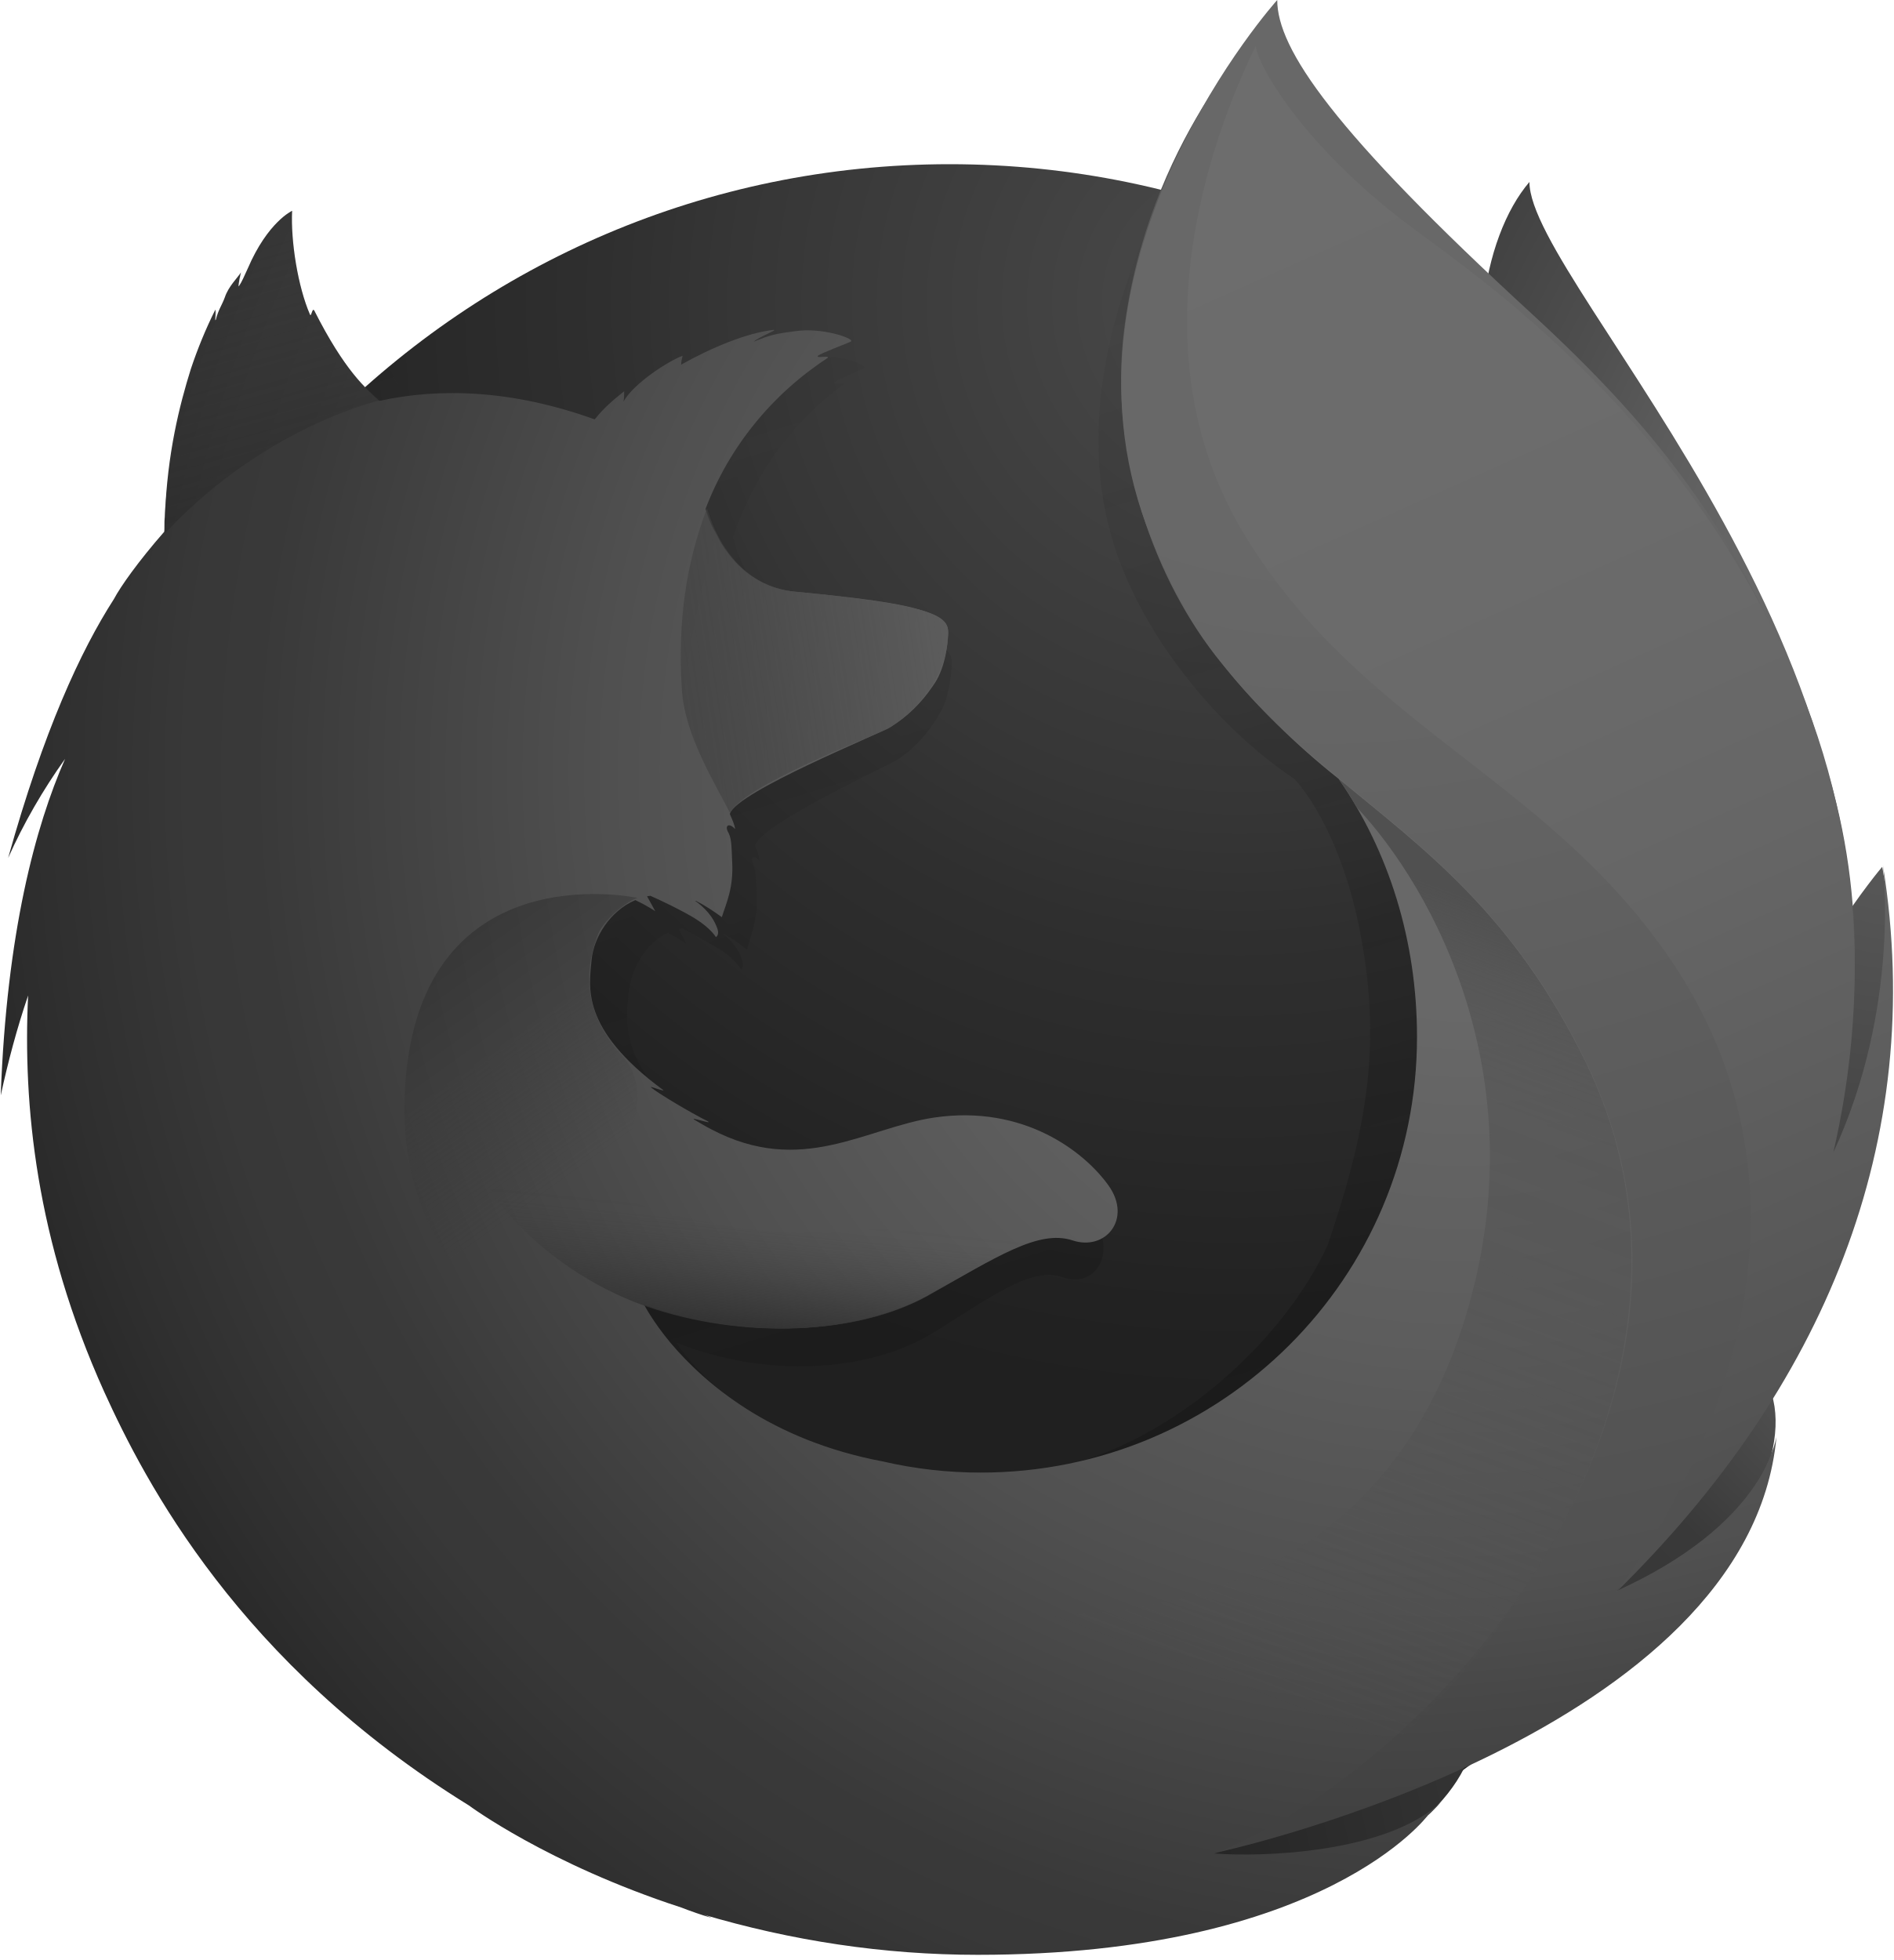
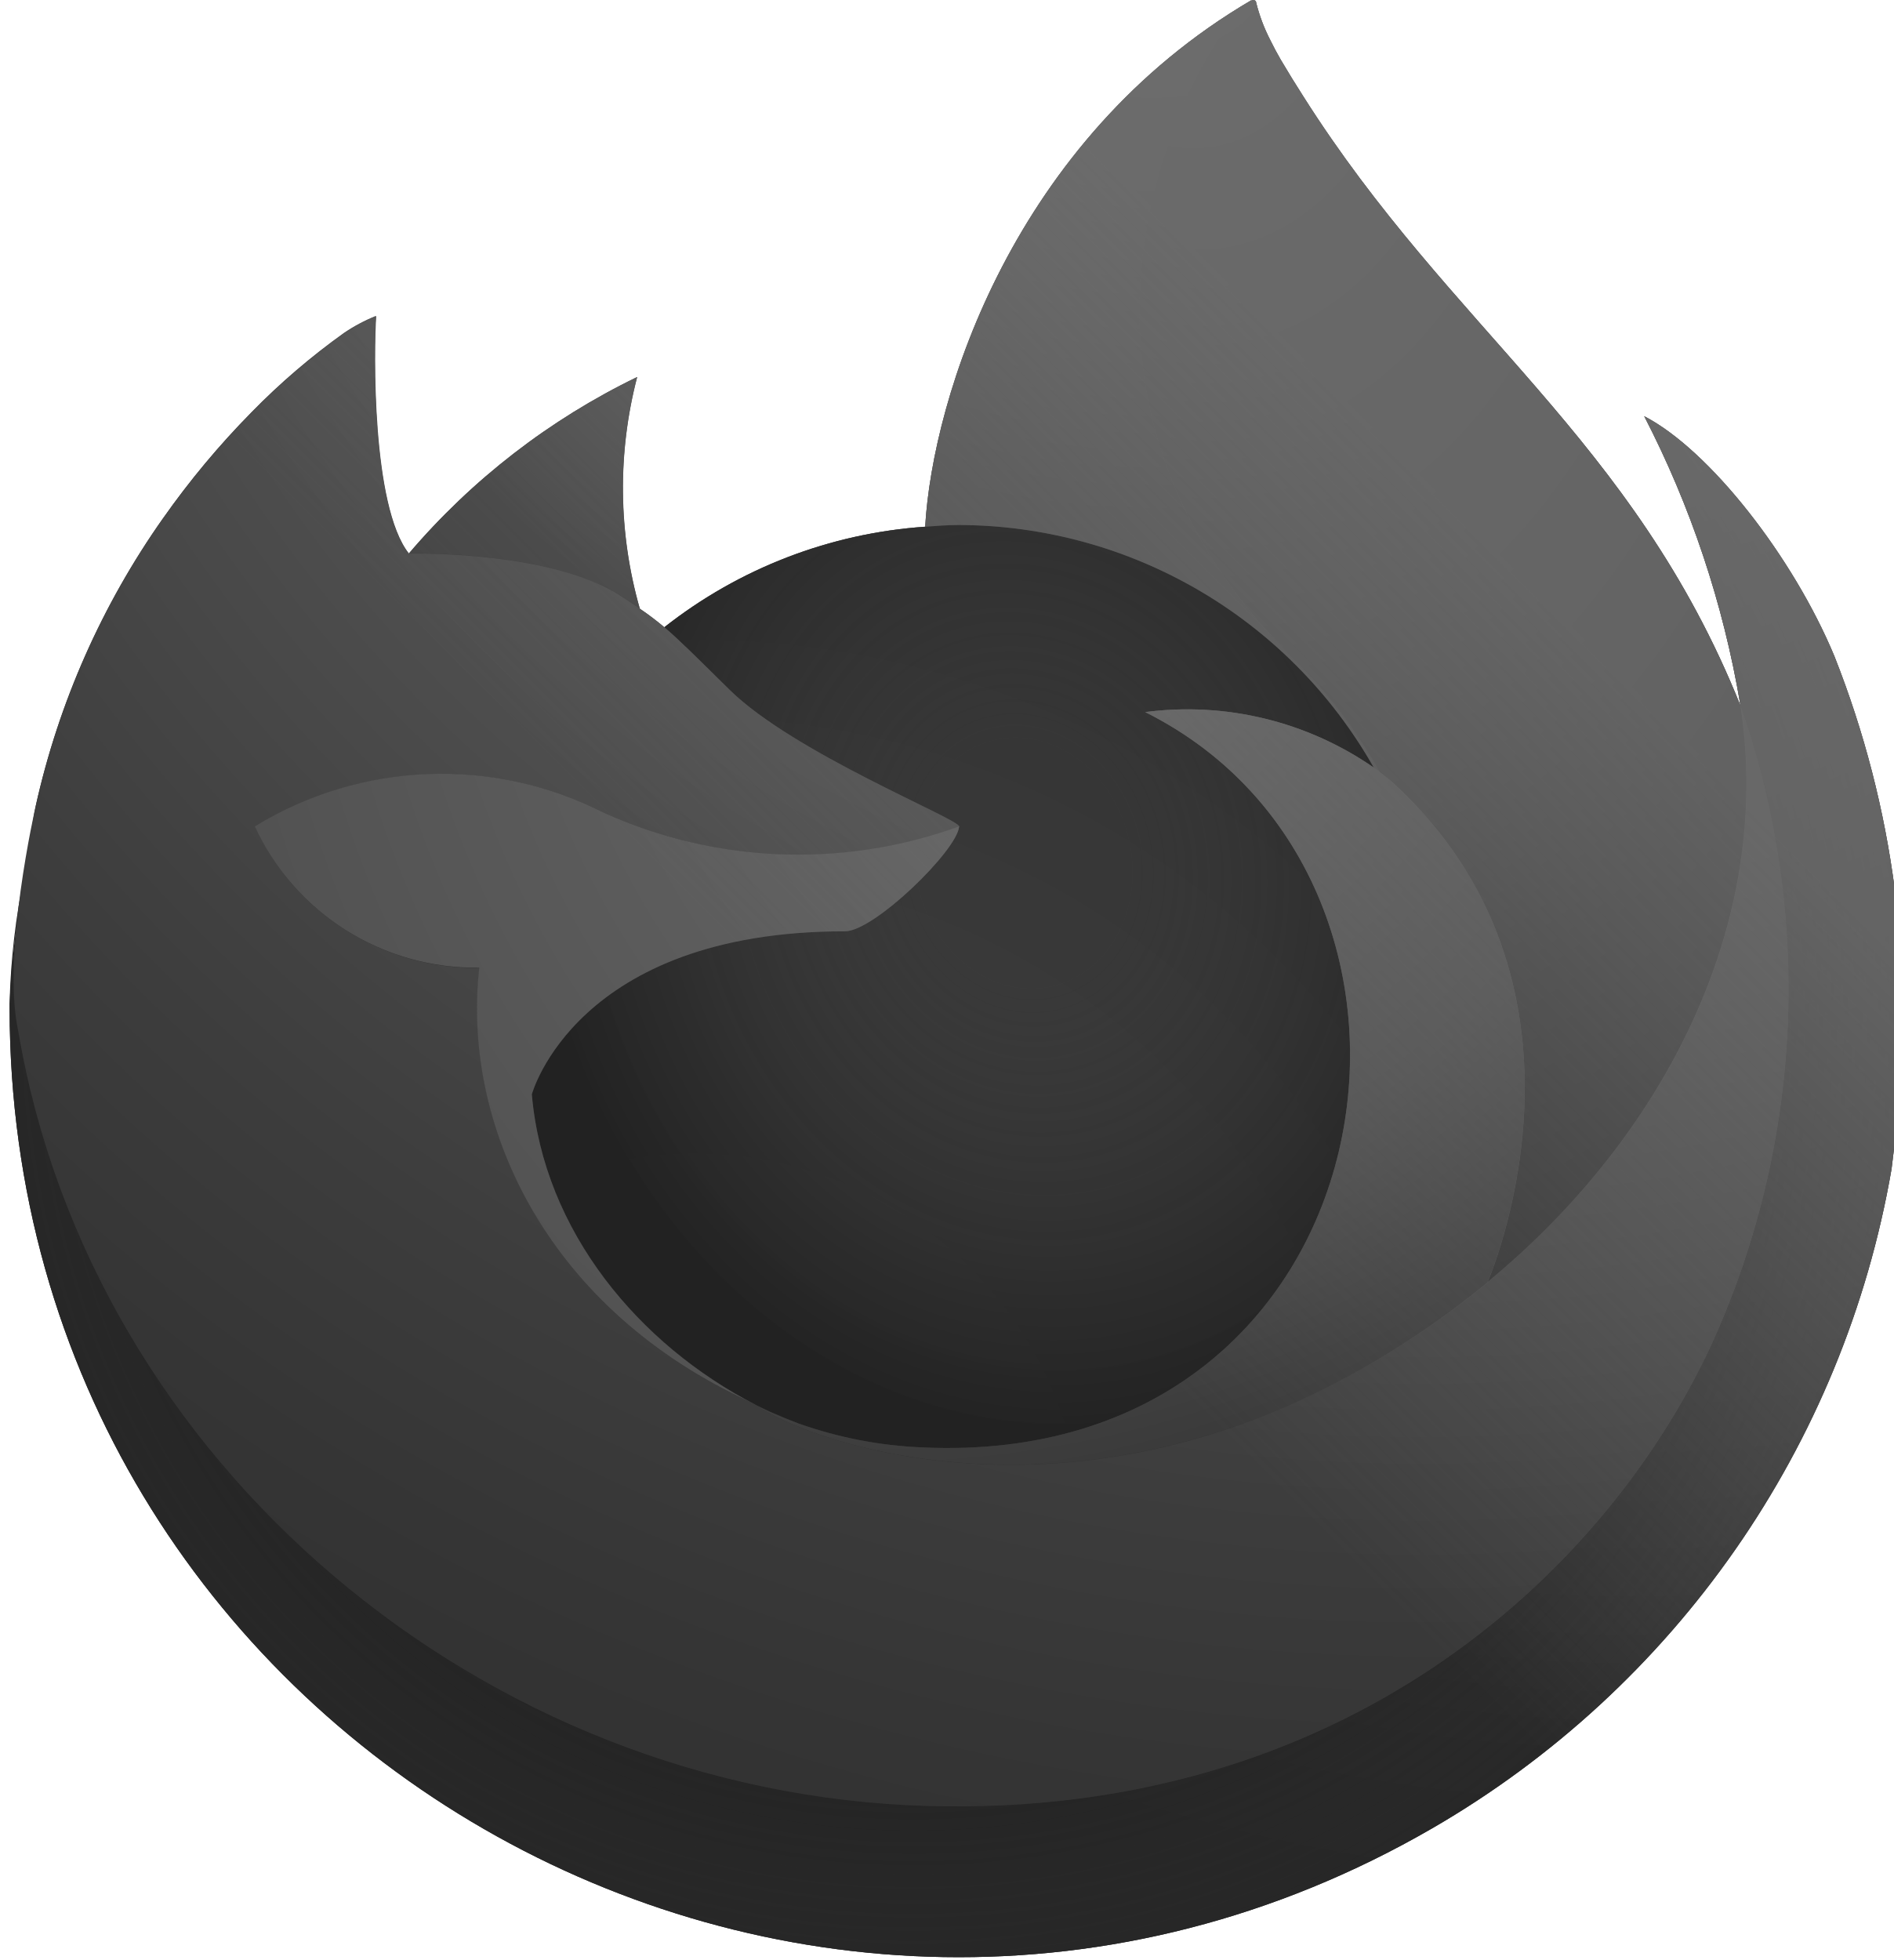
- <svg xmlns="http://www.w3.org/2000/svg" width="256px" height="265px" viewBox="0 0 256 265" version="1.1" preserveAspectRatio="xMidYMid">
+ <svg xmlns="http://www.w3.org/2000/svg" width="256px" height="265px" viewBox="0 0 256 265" preserveAspectRatio="xMidYMid">
  <defs>
-     <radialGradient id="SVGID_1_" cx="-14920.226" cy="-8274.071" r="124.382" fx="-14928.161" fy="-8274.071" gradientTransform="matrix(0.7398 2.920152e-02 -4.866920e-02 1.0902 10886.526 9537.696)" gradientUnits="userSpaceOnUse">
-       <stop offset="0.1" style="stop-color:rgb(104,104,104)" />
-       <stop offset="0.17" style="stop-color:rgb(100,100,100)" />
-       <stop offset="0.28" style="stop-color:rgb(93,93,93)" />
-       <stop offset="0.43" style="stop-color:rgb(80,80,80)" />
-       <stop offset="0.77" style="stop-color:rgb(57,57,57)" />
-       <stop offset="0.87" style="stop-color:rgb(54,54,54)" />
-       <stop offset="0.95" style="stop-color:rgb(53,53,53)" />
-       <stop offset="1" style="stop-color:rgb(52,52,52)" />
+     <linearGradient id="a" x1="70.786" y1="12.393" x2="6.447" y2="74.468" gradientUnits="userSpaceOnUse" gradientTransform="matrix(3.3067, 0, 0, 3.3067, -2.998711, -0.009424)">
+       <stop offset="0.048" stop-color="rgb(109,109,109)" />
+       <stop offset="0.111" stop-color="rgb(105,105,105)" />
+       <stop offset="0.225" stop-color="rgb(94,94,94)" />
+       <stop offset="0.368" stop-color="rgb(79,79,79)" />
+       <stop offset="0.401" stop-color="rgb(75,75,75)" />
+       <stop offset="0.462" stop-color="rgb(66,66,66)" />
+       <stop offset="0.534" stop-color="rgb(53,53,53)" />
+       <stop offset="0.705" stop-color="rgb(42,42,42)" />
+     </linearGradient>
+     <radialGradient id="b" cx="-7907.187" cy="-8515.121" r="80.797" gradientTransform="matrix(3.3067, 0, 0, 3.3067, 26367.938, 28186.305)" gradientUnits="userSpaceOnUse">
+       <stop offset="0.129" stop-color="rgb(93,93,93)" />
+       <stop offset="0.186" stop-color="rgb(86,86,86)" />
+       <stop offset="0.247" stop-color="rgb(81,81,81)" />
+       <stop offset="0.283" stop-color="rgb(79,79,79)" />
+       <stop offset="0.403" stop-color="rgb(62,62,62)" />
+       <stop offset="0.467" stop-color="rgb(54,54,54)" />
+       <stop offset="0.71" stop-color="rgb(44,44,44)" />
+       <stop offset="0.782" stop-color="rgb(39,39,39)" />
+       <stop offset="0.86" stop-color="rgb(37,37,37)" />
    </radialGradient>
-     <radialGradient id="_Path__1_" cx="-8176.534" cy="-7746.301" r="218.273" gradientTransform="matrix(1.1973 0 0 1.1973 9957.373 9315.522)" gradientUnits="userSpaceOnUse">
-       <stop offset="0" style="stop-color:rgb(74,74,74)" />
-       <stop offset="0.22" style="stop-color:rgb(57,57,57)" />
-       <stop offset="0.26" style="stop-color:rgb(54,54,54)" />
-       <stop offset="0.33" style="stop-color:rgb(47,47,47)" />
-       <stop offset="0.33" style="stop-color:rgb(47,47,47)" />
-       <stop offset="0.44" style="stop-color:rgb(40,40,40)" />
-       <stop offset="0.52" style="stop-color:rgb(34,34,34)" />
-       <stop offset="0.57" style="stop-color:rgb(32,32,32)" />
+     <radialGradient id="c" cx="-7936.711" cy="-8482.089" r="80.797" gradientTransform="matrix(3.3067, 0, 0, 3.3067, 26367.938, 28186.305)" gradientUnits="userSpaceOnUse">
+       <stop offset="0.3" stop-color="rgb(23,23,23)" />
+       <stop offset="0.351" stop-color="rgb(31,31,31)" stop-opacity=".74" />
+       <stop offset="0.435" stop-color="rgb(43,43,43)" stop-opacity=".343" />
+       <stop offset="0.497" stop-color="rgb(51,51,51)" stop-opacity=".094" />
+       <stop offset="0.53" stop-color="rgb(54,54,54)" stop-opacity="0" />
    </radialGradient>
-     <linearGradient id="SVGID_2_" gradientUnits="userSpaceOnUse" x1="145.243" y1="481.786" x2="93.837" y2="313.629" gradientTransform="matrix(1 0 0 1 0 -286)">
-       <stop offset="0" style="stop-color:rgb(19,19,19);stop-opacity:0.4" />
-       <stop offset="0.48" style="stop-color:rgb(23,23,23);stop-opacity:0.17" />
-       <stop offset="1" style="stop-color:rgb(26,26,26);stop-opacity:0" />
-     </linearGradient>
-     <radialGradient id="SVGID_3_" cx="-9132.676" cy="-6696.7" r="73.626" gradientTransform="matrix(1.1875 0.1168 -0.1168 1.1875 10322.184 9194.845)" gradientUnits="userSpaceOnUse">
-       <stop offset="0" style="stop-color:rgb(104,104,104)" />
-       <stop offset="0.5" style="stop-color:rgb(57,57,57)" />
-       <stop offset="1" style="stop-color:rgb(52,52,52)" />
+     <radialGradient id="d" cx="-7926.97" cy="-8533.457" r="58.534" gradientTransform="matrix(3.3067, 0, 0, 3.3067, 26367.938, 28186.305)" gradientUnits="userSpaceOnUse">
+       <stop offset="0.132" stop-color="rgb(109,109,109)" />
+       <stop offset="0.252" stop-color="rgb(101,101,101)" />
+       <stop offset="0.506" stop-color="rgb(80,80,80)" />
+       <stop offset="0.526" stop-color="rgb(79,79,79)" />
    </radialGradient>
-     <radialGradient id="SVGID_4_" cx="-9139.338" cy="-6767.297" r="122.948" gradientTransform="matrix(1.1875 0.1168 -0.1168 1.1875 10322.184 9194.845)" gradientUnits="userSpaceOnUse">
-       <stop offset="0" style="stop-color:rgb(103,103,103)" />
-       <stop offset="0.16" style="stop-color:rgb(89,89,89)" />
-       <stop offset="0.32" style="stop-color:rgb(77,77,77)" />
-       <stop offset="0.47" style="stop-color:rgb(66,66,66)" />
-       <stop offset="0.62" style="stop-color:rgb(58,58,58)" />
-       <stop offset="0.76" style="stop-color:rgb(52,52,52)" />
-       <stop offset="0.89" style="stop-color:rgb(49,49,49)" />
-       <stop offset="1" style="stop-color:rgb(48,48,48)" />
+     <radialGradient id="e" cx="-7945.648" cy="-8460.984" r="38.471" gradientTransform="matrix(3.3067, 0, 0, 3.3067, 26367.938, 28186.305)" gradientUnits="userSpaceOnUse">
+       <stop offset="0.353" stop-color="rgb(58,58,58)" />
+       <stop offset="0.472" stop-color="rgb(57,57,57)" />
+       <stop offset="0.669" stop-color="rgb(57,57,57)" />
+       <stop offset="1" stop-color="rgb(53,53,53)" />
    </radialGradient>
-     <radialGradient id="SVGID_5_" cx="-9121.947" cy="-6653.326" r="112.818" gradientTransform="matrix(1.1875 0.1168 -0.1168 1.1875 10322.184 9194.845)" gradientUnits="userSpaceOnUse">
-       <stop offset="0" style="stop-color:rgb(57,57,57)" />
-       <stop offset="0.5" style="stop-color:rgb(52,52,52)" />
-       <stop offset="0.99" style="stop-color:rgb(27,27,27)" />
+     <radialGradient id="f" cx="-7935.62" cy="-8491.546" r="20.397" gradientTransform="matrix(3.214113, -0.777075, 0.909343, 3.763025, 33365.914, 25904.014)" gradientUnits="userSpaceOnUse">
+       <stop offset="0.206" stop-color="rgb(57,57,57)" stop-opacity="0" />
+       <stop offset="0.278" stop-color="rgb(52,52,52)" stop-opacity=".064" />
+       <stop offset="0.747" stop-color="rgb(29,29,29)" stop-opacity=".45" />
+       <stop offset="0.975" stop-color="rgb(19,19,19)" stop-opacity=".6" />
    </radialGradient>
-     <radialGradient id="SVGID_6_" cx="227.574" cy="408.42" r="215.776" fx="235.292" fy="404.605" gradientTransform="matrix(0.9734 0 0 0.9734 -29.4728 -291.7491)" gradientUnits="userSpaceOnUse">
-       <stop offset="0.16" style="stop-color:rgb(104,104,104)" />
-       <stop offset="0.23" style="stop-color:rgb(100,100,100)" />
-       <stop offset="0.37" style="stop-color:rgb(93,93,93)" />
-       <stop offset="0.54" style="stop-color:rgb(80,80,80)" />
-       <stop offset="0.76" style="stop-color:rgb(57,57,57)" />
-       <stop offset="0.8" style="stop-color:rgb(56,56,56)" />
-       <stop offset="0.84" style="stop-color:rgb(52,52,52)" />
-       <stop offset="0.89" style="stop-color:rgb(47,47,47)" />
-       <stop offset="0.94" style="stop-color:rgb(41,41,41)" />
+     <radialGradient id="g" cx="-7937.731" cy="-8518.427" r="27.676" gradientTransform="matrix(3.3067, 0, 0, 3.3067, 26367.938, 28186.305)" gradientUnits="userSpaceOnUse">
+       <stop offset="0" stop-color="rgb(101,101,101)" />
+       <stop offset="0.121" stop-color="rgb(99,99,99)" />
+       <stop offset="0.295" stop-color="rgb(94,94,94)" />
+       <stop offset="0.502" stop-color="rgb(85,85,85)" />
+       <stop offset="0.732" stop-color="rgb(73,73,73)" />
+       <stop offset="0.792" stop-color="rgb(69,69,69)" />
    </radialGradient>
-     <radialGradient id="SVGID_7_" cx="215.202" cy="308.35" r="245.92" gradientTransform="matrix(0.9734 0 0 0.9734 -29.4728 -291.7491)" gradientUnits="userSpaceOnUse">
-       <stop offset="0.28" style="stop-color:rgb(104,104,104)" />
-       <stop offset="0.4" style="stop-color:rgb(100,100,100)" />
-       <stop offset="0.63" style="stop-color:rgb(91,91,91)" />
-       <stop offset="0.86" style="stop-color:rgb(81,81,81)" />
-       <stop offset="0.93" style="stop-color:rgb(71,71,71)" />
-       <stop offset="0.99" style="stop-color:rgb(65,65,65)" />
+     <radialGradient id="h" cx="-7915.977" cy="-8535.981" r="118.081" gradientTransform="matrix(3.3067, 0, 0, 3.3067, 26367.938, 28186.305)" gradientUnits="userSpaceOnUse">
+       <stop offset="0.113" stop-color="rgb(109,109,109)" />
+       <stop offset="0.456" stop-color="rgb(79,79,79)" />
+       <stop offset="0.622" stop-color="rgb(61,61,61)" />
+       <stop offset="0.716" stop-color="rgb(53,53,53)" />
+       <stop offset="0.904" stop-color="rgb(42,42,42)" />
    </radialGradient>
-     <linearGradient id="SVGID_8_" gradientUnits="userSpaceOnUse" x1="-9348.662" y1="-6754.194" x2="-9266.217" y2="-6775.209" gradientTransform="matrix(1.22 0.12 -0.12 1.22 10634.76 9460)">
-       <stop offset="0" style="stop-color:rgb(52,52,52);stop-opacity:0.5" />
-       <stop offset="0.47" style="stop-color:rgb(57,57,57);stop-opacity:0.5" />
-       <stop offset="0.49" style="stop-color:rgb(58,58,58);stop-opacity:0.51" />
-       <stop offset="0.68" style="stop-color:rgb(77,77,77);stop-opacity:0.72" />
-       <stop offset="0.83" style="stop-color:rgb(90,90,90);stop-opacity:0.87" />
-       <stop offset="0.94" style="stop-color:rgb(99,99,99);stop-opacity:0.96" />
-       <stop offset="1" style="stop-color:rgb(102,102,102)" />
-     </linearGradient>
-     <linearGradient id="SVGID_9_" gradientUnits="userSpaceOnUse" x1="103.092" y1="-1126.781" x2="88.439" y2="-1164.334" gradientTransform="matrix(0.99 0.1 -0.1 0.99 -175.62 1176.21)">
-       <stop offset="0" style="stop-color:rgb(39,39,39);stop-opacity:0.6" />
-       <stop offset="1" style="stop-color:rgb(52,52,52);stop-opacity:0" />
-     </linearGradient>
-     <linearGradient id="SVGID_10_" gradientUnits="userSpaceOnUse" x1="-193.279" y1="534.177" x2="-168.009" y2="562.877" gradientTransform="matrix(0.99 0.1 -0.1 0.99 303.51 -384.2)">
-       <stop offset="1.000000e-02" style="stop-color:rgb(39,39,39);stop-opacity:0.5" />
-       <stop offset="0.48" style="stop-color:rgb(57,57,57);stop-opacity:0.5" />
-       <stop offset="1" style="stop-color:rgb(57,57,57);stop-opacity:0" />
-     </linearGradient>
-     <linearGradient id="SVGID_11_" gradientUnits="userSpaceOnUse" x1="-144.684" y1="583.677" x2="-144.665" y2="563.596" gradientTransform="matrix(0.99 0.1 -0.1 0.99 303.51 -384.2)">
-       <stop offset="0" style="stop-color:rgb(52,52,52)" />
-       <stop offset="8.000000e-02" style="stop-color:rgb(52,52,52);stop-opacity:0.81" />
-       <stop offset="0.21" style="stop-color:rgb(52,52,52);stop-opacity:0.57" />
-       <stop offset="0.33" style="stop-color:rgb(52,52,52);stop-opacity:0.36" />
-       <stop offset="0.45" style="stop-color:rgb(52,52,52);stop-opacity:0.2" />
-       <stop offset="0.56" style="stop-color:rgb(52,52,52);stop-opacity:9.000000e-02" />
-       <stop offset="0.67" style="stop-color:rgb(52,52,52);stop-opacity:2.000000e-02" />
-       <stop offset="0.77" style="stop-color:rgb(52,52,52);stop-opacity:0" />
-     </linearGradient>
-     <linearGradient id="SVGID_12_" gradientUnits="userSpaceOnUse" x1="166.591" y1="295.714" x2="248.667" y2="479.246" gradientTransform="matrix(1 0 0 1 0 -286)">
-       <stop offset="0" style="stop-color:rgb(109,109,109)" />
-       <stop offset="0.27" style="stop-color:rgb(108,108,108)" />
-       <stop offset="0.45" style="stop-color:rgb(106,106,106)" />
-       <stop offset="0.61" style="stop-color:rgb(102,102,102)" />
-       <stop offset="0.76" style="stop-color:rgb(95,95,95)" />
-       <stop offset="0.89" style="stop-color:rgb(88,88,88)" />
-       <stop offset="0.9" style="stop-color:rgb(87,87,87)" />
-       <stop offset="0.95" style="stop-color:rgb(85,85,85)" />
-       <stop offset="1" style="stop-color:rgb(81,81,81)" />
-     </linearGradient>
-     <linearGradient id="SVGID_13_" gradientUnits="userSpaceOnUse" x1="182.888" y1="401.274" x2="144.011" y2="505.662" gradientTransform="matrix(1 0 0 1 0 -286)">
-       <stop offset="0" style="stop-color:rgb(80,80,80)" />
-       <stop offset="4.000000e-02" style="stop-color:rgb(80,80,80);stop-opacity:0.86" />
-       <stop offset="8.000000e-02" style="stop-color:rgb(80,80,80);stop-opacity:0.73" />
-       <stop offset="0.13" style="stop-color:rgb(80,80,80);stop-opacity:0.63" />
-       <stop offset="0.18" style="stop-color:rgb(80,80,80);stop-opacity:0.56" />
-       <stop offset="0.23" style="stop-color:rgb(80,80,80);stop-opacity:0.51" />
-       <stop offset="0.28" style="stop-color:rgb(80,80,80);stop-opacity:0.5" />
-       <stop offset="0.39" style="stop-color:rgb(80,80,80);stop-opacity:0.48" />
-       <stop offset="0.52" style="stop-color:rgb(80,80,80);stop-opacity:0.42" />
-       <stop offset="0.68" style="stop-color:rgb(80,80,80);stop-opacity:0.31" />
-       <stop offset="0.84" style="stop-color:rgb(80,80,80);stop-opacity:0.17" />
-       <stop offset="1" style="stop-color:rgb(80,80,80);stop-opacity:0" />
+     <radialGradient id="i" cx="-7927.165" cy="-8522.859" r="86.499" gradientTransform="matrix(0.347204, 3.290167, -2.159276, 0.228162, -15491.597, 28008.376)" gradientUnits="userSpaceOnUse">
+       <stop offset="0" stop-color="rgb(109,109,109)" />
+       <stop offset="0.06" stop-color="rgb(105,105,105)" />
+       <stop offset="0.168" stop-color="rgb(94,94,94)" />
+       <stop offset="0.304" stop-color="rgb(79,79,79)" />
+       <stop offset="0.356" stop-color="rgb(75,75,75)" />
+       <stop offset="0.455" stop-color="rgb(66,66,66)" />
+       <stop offset="0.57" stop-color="rgb(53,53,53)" />
+       <stop offset="0.737" stop-color="rgb(42,42,42)" />
+     </radialGradient>
+     <radialGradient id="j" cx="-7938.383" cy="-8508.176" r="73.72" gradientTransform="matrix(3.3067, 0, 0, 3.3067, 26367.938, 28186.305)" gradientUnits="userSpaceOnUse">
+       <stop offset="0.137" stop-color="rgb(109,109,109)" />
+       <stop offset="0.48" stop-color="rgb(79,79,79)" />
+       <stop offset="0.592" stop-color="rgb(61,61,61)" />
+       <stop offset="0.655" stop-color="rgb(53,53,53)" />
+       <stop offset="0.904" stop-color="rgb(42,42,42)" />
+     </radialGradient>
+     <radialGradient id="k" cx="-7918.923" cy="-8503.861" r="80.686" gradientTransform="matrix(3.3067, 0, 0, 3.3067, 26367.938, 28186.305)" gradientUnits="userSpaceOnUse">
+       <stop offset="0.094" stop-color="rgb(109,109,109)" />
+       <stop offset="0.231" stop-color="rgb(102,102,102)" />
+       <stop offset="0.509" stop-color="rgb(86,86,86)" />
+       <stop offset="0.626" stop-color="rgb(79,79,79)" />
+     </radialGradient>
+     <linearGradient id="l" x1="70.013" y1="12.061" x2="15.267" y2="66.806" gradientUnits="userSpaceOnUse" gradientTransform="matrix(3.3067, 0, 0, 3.3067, -2.998711, -0.009424)">
+       <stop offset="0.167" stop-color="rgb(109,109,109)" stop-opacity=".8" />
+       <stop offset="0.266" stop-color="rgb(109,109,109)" stop-opacity=".634" />
+       <stop offset="0.489" stop-color="rgb(109,109,109)" stop-opacity=".217" />
+       <stop offset="0.6" stop-color="rgb(109,109,109)" stop-opacity="0" />
    </linearGradient>
  </defs>
  <g>
-     <path fill="url(#SVGID_1_)" d="M206.8,24.6c-6.4,7.5-9.4,24.3-2.9,41.4s16.5,13.4,22.7,30.8c8.2,23,4.4,53.9,4.4,53.9 s9.9,28.6,16.8-1.8C263.1,91.8,206.8,38.7,206.8,24.6z" />
-     <path id="_Path_" fill="url(#_Path__1_)" d="M128.4,261.7c65.9,0,119.2-53.6,119.2-119.8S194.2,22.2,128.4,22.2S9.3,75.8 9.3,141.9   C9.2,208.1,62.6,261.7,128.4,261.7z" />
-     <path fill="url(#SVGID_2_)" d="M217.7,215.8c-2.6,1.8-5.3,3.4-8.1,4.9c3.7-5.5,7.2-11.1,10.3-16.9c2.5-2.8,4.9-5.5,6.8-8.5   c0.9-1.5,2-3.2,3.1-5.3c6.7-12.1,14.1-31.6,14.3-51.6v-1.5c0-5-0.5-10.1-1.5-15c0.1,0.4,0.1,0.8,0.2,1.2c-0.1-0.3-0.1-0.6-0.2-0.9   c0.1,0.5,0.2,1.1,0.3,1.6c1.4,11.6,0.4,22.9-4.5,31.3c-0.1,0.1-0.2,0.2-0.2,0.4c2.5-12.7,3.4-26.7,0.6-40.7c0,0-1.1-6.8-9.5-27.5   c-4.8-11.9-13.4-21.7-20.9-28.8c-6.6-8.2-12.7-13.7-16-17.2c-6.9-7.3-9.8-12.8-11-16.3c-1-0.5-14.3-13.4-15.3-13.9   c-5.8,9-23.9,37-15.3,63.1c3.9,11.9,13.8,24.2,24.2,31.1c0.5,0.5,6.2,6.7,8.9,20.7c2.8,14.5,1.3,25.7-4.4,42.4   c-6.8,14.6-24.2,29.1-40.5,30.6c-34.8,3.2-47.6-17.5-47.6-17.5c12.4,5,26.2,3.9,34.6-1.2c8.4-5.2,13.5-9.1,17.7-7.6   c4.1,1.5,7.3-2.9,4.4-7.5c-4.6-7.1-13-10.7-21.3-9.3c-8.4,1.4-16.2,8.1-27.2,1.6c-0.7-0.4-1.4-0.9-2.1-1.4s2.4,0.7,1.6,0.2   c-2.1-1.2-6-3.7-6.9-4.6c-0.2-0.2,1.7,0.6,1.5,0.4c-10.3-8.5-9-14.3-8.7-17.9c0.3-2.9,2.1-6.6,5.3-8.1c1.5,0.8,2.5,1.5,2.5,1.5   s-0.7-1.3-1-2c0.1-0.1,0.2,0,0.4-0.1c1.3,0.6,4,2.2,5.5,3.1c1.9,1.3,2.5,2.5,2.5,2.5s0.5-0.3,0.1-1.4c-0.1-0.5-0.7-2-2.6-3.5h0.1   c1.1,0.6,2.2,1.4,3.2,2.2c0.5-1.9,1.5-3.9,1.3-7.5c-0.1-2.5-0.1-3.2-0.5-4.2c-0.4-0.8,0.2-1.2,0.9-0.3c-0.1-0.7-0.3-1.4-0.6-2v-0.1   c0.9-3,18.3-10.9,19.6-11.8c2.1-1.5,3.8-3.4,5.1-5.6c1-1.5,1.7-3.7,1.9-7c0.1-2.4-1-4-18.7-5.8c-4.8-0.5-7.7-4-9.3-7.2   c-0.3-0.7-0.6-1.3-0.9-2s-0.5-1.5-0.7-2.3c2.9-8.3,7.7-15.3,14.9-20.6c0.4-0.4-1.6,0.1-1.2-0.3c0.5-0.4,3.4-1.6,4-1.9   c0.7-0.3-2.9-1.9-6.1-1.5s-3.9,0.8-5.7,1.5c0.7-0.7,3-1.7,2.5-1.6c-3.5,0.5-7.8,2.6-11.5,4.9c0-0.4,0.1-0.8,0.2-1.2   c-1.7,0.7-6,3.7-7.2,6.2c0.1-0.5,0.1-1,0.1-1.5c-1.3,1.1-2.5,2.3-3.5,3.7L85,60.5c-10-4-18.9-4.3-26.3-2.5c-1.6-1.6-2.4-0.4-6.2-8.6   c-0.3-0.5,0.2,0.5,0,0c-0.6-1.6,0.4,2.1,0,0c-6.2,5-14.4,10.6-18.4,14.5c0,0.2,4.6-1.3,0,0c-1.6,0.5-1.5,1.4-1.7,10.1   c-0.1,0.7,0,1.4-0.1,2c-3.2,4-5.3,7.4-6.1,9.2c-4.1,7-8.6,18-12.9,35.3c1.9-4.7,4.2-9.2,6.9-13.5c-3.6,9.2-7.1,23.7-7.8,45.9   c0.9-4.6,2-9.1,3.4-13.6c-0.9,18.5,2.3,36.9,9.3,54c2.5,6.1,6.6,15.4,13.7,25.6c22.2,23.3,53.4,37.8,88,37.8   C162.9,256.7,195.4,240.9,217.7,215.8z" />
-     <path fill="url(#SVGID_3_)" d="M190.9,232.7c43.7-5.1,63.1-50.1,38.2-51C206.7,181,170.2,235.1,190.9,232.7z" />
-     <path fill="url(#SVGID_4_)" d="M232.3,172.5c30.1-17.5,22.2-55.3,22.2-55.3s-11.6,13.5-19.5,35C227.3,173.5,214.2,183.1,232.3,172.5   z" />
-     <path fill="url(#SVGID_5_)" d="M136.8,255.1c42,13.4,78-19.7,55.8-30.7C172.4,214.5,116.9,248.8,136.8,255.1z" />
-     <path fill="url(#SVGID_6_)" d="M235.5,188.6c1-1.4,2.4-6,3.6-8.1c7.4-12,7.5-21.5,7.5-21.7c4.5-22.3,4.1-31.5,1.3-48.3   c-2.2-13.6-11.9-33.1-20.3-42.4c-8.6-9.7-2.6-6.5-10.9-13.6c-7.3-8.1-14.5-16.2-18.3-19.4c-28-23.4-27.4-28.4-26.8-29.2   c-0.1,0.1-0.2,0.2-0.4,0.4c-0.3-1.3-0.6-2.4-0.6-2.4S155.2,19.1,152,44.6c-2.1,16.6,4.1,34,13.2,45.1c4.7,5.8,10,11,15.8,15.6l0,0   c6.8,9.8,10.6,21.9,10.6,34.9c0,32.6-26.4,58.9-59,58.9c-4.4,0-8.9-0.5-13.2-1.5c-15.4-2.9-24.2-10.7-28.7-16   c-2.5-3-3.6-5.2-3.6-5.2c13.8,4.9,29,3.9,38.3-1.2c9.3-5.2,15-9,19.6-7.5c4.5,1.5,8.1-2.9,4.9-7.4c-3.2-4.5-11.4-11-23.6-9.2   c-9.3,1.4-17.9,8-30.1,1.6c-0.8-0.4-1.6-0.9-2.3-1.3c-0.8-0.5,2.6,0.7,1.8,0.2c-2.4-1.2-6.6-3.7-7.7-4.6c-0.2-0.2,1.8,0.6,1.7,0.4   c-11.4-8.4-10-14.1-9.7-17.7c0.3-2.9,2.4-6.5,5.9-8c1.7,0.8,2.7,1.5,2.7,1.5s-0.7-1.3-1.1-2c0.1-0.1,0.3,0,0.4-0.1   c1.4,0.6,4.5,2.1,6.1,3.1c2.1,1.3,2.8,2.5,2.8,2.5s0.6-0.3,0.1-1.4c-0.2-0.5-0.8-2-2.9-3.5h0.1c1.2,0.6,2.4,1.4,3.5,2.2   c0.6-1.9,1.6-3.9,1.4-7.5c-0.1-2.5-0.1-3.2-0.6-4.1c-0.4-0.8,0.2-1.2,1-0.3c-0.1-0.7-0.4-1.3-0.7-2V110c1-3,20.3-10.8,21.7-11.7   c2.3-1.4,4.2-3.3,5.7-5.5c1.1-1.5,1.9-3.7,2.1-7c0.1-1.5-0.4-2.6-5.5-3.8c-3.1-0.7-7.8-1.3-15.2-2c-5.3-0.5-8.5-3.9-10.3-7.1   c-0.3-0.7-0.7-1.3-1-1.9c-0.3-0.7-0.6-1.5-0.8-2.2c3.2-8.4,9-15.5,16.5-20.4c0.4-0.4-1.7,0.1-1.3-0.3c0.5-0.4,3.8-1.6,4.4-1.9   c0.8-0.3-3.2-1.8-6.8-1.5c-3.6,0.4-4.3,0.7-6.3,1.5c0.8-0.7,3.3-1.6,2.7-1.6C101,45,96.2,47,92.1,49.3c0-0.4,0.1-0.8,0.2-1.2   c-1.9,0.7-6.6,3.7-8,6.2c0.1-0.5,0.1-1,0.1-1.4c-1.4,1.1-2.8,2.3-3.9,3.7l-0.1,0.1c-11.1-4-20.9-4.3-29.1-2.5   c-1.8-1.6-4.7-4.1-8.8-12.2c-0.3-0.5-0.4,1-0.6,0.5c-1.6-3.7-2.6-9.8-2.4-14c0,0-3.3,1.5-6,7.8c-0.5,1.1-0.8,1.8-1.2,2.4   c-0.2,0.2,0.3-2.1,0.3-1.9c-0.5,0.8-1.7,1.9-2.2,3.4c-0.4,1.1-0.9,1.7-1.2,3l-0.1,0.1c0-0.4,0.1-1.6,0-1.4c-1.3,2.6-2.4,5.3-3.3,8   c-1.5,4.8-3.2,11.4-3.5,20c-0.1,0.6,0,1.4-0.1,2c-3.5,4-5.9,7.4-6.8,9.1c-4.5,7-9.5,17.8-14.3,35c2.1-4.7,4.7-9.2,7.7-13.4   c-4,9.1-7.9,23.5-8.7,45.5c1-4.6,2.2-9.1,3.7-13.5c-0.7,14.7,1,33,10.3,53.6c5.5,12.1,18.2,36.7,49.3,55.9l0,0   c0,0,10.6,7.9,28.7,13.8c1.3,0.5,2.7,1,4.1,1.4c-0.4-0.2-0.9-0.4-1.3-0.5c12.1,3.6,24.6,5.5,37.3,5.5c47,0,60.9-18.9,60.9-18.9   l-0.1,0.1c0.7-0.6,1.3-1.3,1.9-1.9c-7.4,7-24.4,7.5-30.7,7c10.8-3.2,17.9-5.9,31.7-11.1c1.6-0.6,3.3-1.3,5-2.1l0.5-0.3   c0.3-0.2,0.7-0.3,1-0.5c6.7-3.2,13.1-7.1,18.9-11.8c13.9-11.1,16.9-21.9,18.5-29c-0.2,0.7-0.9,2.3-1.4,3.3   c-3.6,7.6-11.5,12.4-20.1,16.4c4.1-5.4,7.9-11,11.4-16.8C232.5,195.9,233.3,191.5,235.5,188.6z" />
-     <path fill="url(#SVGID_7_)" d="M218.6,215.1c5.7-6.2,10.7-13.4,14.6-21.5c9.9-20.8,25.2-55.5,13.2-91.6   c-9.5-28.6-22.6-44.2-39.2-59.5c-27-24.8-34.5-35.9-34.5-42.5c0,0-31.2,34.7-17.7,71s41.2,34.9,59.5,72.7   c21.6,44.5-17.4,93.1-49.7,106.7c2-0.4,71.7-16.2,75.4-56.1C240,195,238.4,206.1,218.6,215.1z" />
-     <path fill="url(#SVGID_8_)" d="M128.2,85.8c0.1-2.4-1.1-3.9-20.6-5.8c-8-0.7-11.1-8.1-12-11.3c-2.8,7.4-4,15.2-3.4,24.6   c0.4,6.2,4.6,12.8,6.5,16.6c0,0,0.4-0.6,0.6-0.8c3.7-3.9,19.3-9.8,20.8-10.6C121.8,97.5,128,93,128.2,85.8z" />
-     <path fill="url(#SVGID_9_)" d="M42.5,42c-0.3-0.5-0.4,1-0.6,0.5c-1.6-3.7-2.6-9.7-2.3-14c0,0-3.3,1.5-6,7.8   c-0.5,1.1-0.8,1.8-1.2,2.4c-0.2,0.2,0.3-2.1,0.3-1.9c-0.5,0.8-1.7,1.9-2.2,3.3c-0.4,1.1-0.9,1.8-1.2,3.2c-0.1,0.4,0.1-1.7,0-1.4   c-6.4,12.3-7.6,30.9-6.9,30.1C36,57.5,51.5,54.1,51.5,54.1C49.6,52.9,46,49.3,42.5,42L42.5,42z" />
-     <path fill="url(#SVGID_10_)" d="M93.9,193.4c-18.7-8-40-19.3-39.2-44.9c1.1-33.7,31.5-27.1,31.5-27.1c-1.1,0.3-4.2,2.5-5.3,4.8   c-1.1,2.9-3.2,9.5,3.1,16.4c10,10.8-20.5,25.6,26.5,53.6C111.7,196.8,99.5,195.8,93.9,193.4L93.9,193.4z" />
-     <path fill="url(#SVGID_11_)" d="M87.3,176.6c13.3,4.6,28.7,3.8,38-1.3c6.2-3.5,14.2-9,19-7.6c-4.2-1.7-7.4-2.5-11.3-2.6   c-0.7,0-1.4,0-2.1-0.1c-1.4,0-2.8,0.1-4.2,0.2c-2.4,0.2-5,1.7-7.4,1.5c-0.1,0,2.3-1,2.1-1c-1.3,0.3-2.7,0.3-4.1,0.5   c-0.9,0.1-1.7,0.2-2.7,0.3c-27.7,2.3-51-15-51-15C61.6,158.1,72.5,171.4,87.3,176.6L87.3,176.6z" />
-     <path fill="url(#SVGID_12_)" d="M218.5,215.3c28-27.5,42.1-60.8,36.1-98.3c0,0,2.4,19.2-6.7,38.8c4.4-19.2,4.9-43-6.7-67.7   c-15.4-32.9-40.8-50.3-50.5-57.5c-14.7-11-20.8-22.1-20.9-24.4c-4.4,9-17.7,39.8-1.4,66.3c15.2,24.9,39.2,32.2,55.9,55   C255.3,169.6,218.5,215.3,218.5,215.3z" />
-     <path fill="url(#SVGID_13_)" d="M214.5,143.8c-9.8-20.2-22-29-33.5-38.5c1.3,1.9,1.7,2.5,2.4,3.8c10.2,10.8,25.1,37.2,14.3,70.4   c-20.5,62.4-102.3,33-110.9,24.8c3.5,36.1,63.9,53.4,103.3,30C212.4,212.9,230.5,176.9,214.5,143.8z" />
+     <path d="M 248.033 88.713 C 242.464 75.314 231.169 60.847 222.323 56.274 C 228.632 68.493 233.01 81.615 235.302 95.174 L 235.325 95.389 C 220.835 59.263 196.263 44.697 176.195 12.979 C 175.158 11.362 174.152 9.726 173.176 8.072 C 172.673 7.208 172.202 6.326 171.764 5.427 C 170.931 3.815 170.29 2.112 169.852 0.351 C 169.854 0.183 169.728 0.041 169.561 0.02 C 169.482 -0.001 169.399 -0.001 169.32 0.02 C 169.304 0.02 169.277 0.05 169.257 0.057 C 169.237 0.063 169.194 0.093 169.165 0.106 L 169.214 0.02 C 137.024 18.869 126.101 53.761 125.096 71.214 C 112.241 72.097 99.95 76.835 89.827 84.807 C 88.771 83.913 87.667 83.076 86.52 82.301 C 83.6 72.08 83.476 61.262 86.16 50.977 C 74.338 56.704 63.834 64.822 55.312 74.818 L 55.252 74.818 C 50.173 68.38 50.53 47.151 50.821 42.716 C 49.319 43.32 47.884 44.082 46.542 44.988 C 42.059 48.188 37.867 51.779 34.016 55.718 C 29.629 60.167 25.621 64.975 22.036 70.093 L 22.036 70.112 L 22.036 70.089 C 13.797 81.77 7.953 94.968 4.841 108.92 L 4.67 109.766 C 4.197 112.425 3.777 115.093 3.41 117.769 C 3.41 117.865 3.39 117.954 3.38 118.05 C 2.258 123.881 1.563 129.785 1.3 135.717 L 1.3 136.379 C 1.386 235.04 108.244 296.609 193.644 247.204 C 226.547 228.169 249.303 195.51 255.764 158.051 C 255.979 156.398 256.154 154.761 256.346 153.091 C 258.985 131.274 256.128 109.143 248.033 88.713 L 248.033 88.713 Z M 100.322 189.031 C 100.921 189.319 101.483 189.63 102.098 189.904 L 102.187 189.961 C 101.566 189.663 100.944 189.353 100.322 189.031 L 100.322 189.031 Z M 129.679 111.734 Z M 235.335 95.419 L 235.335 95.296 L 235.358 95.432 L 235.335 95.419 Z" fill="url(#a)" />
+     <path d="M 248.033 88.713 C 242.464 75.314 231.169 60.847 222.323 56.274 C 228.632 68.493 233.01 81.615 235.302 95.174 L 235.302 95.296 L 235.325 95.432 C 245.203 123.699 243.774 154.69 231.337 181.929 C 216.649 213.445 181.095 245.748 125.443 244.177 C 65.311 242.474 12.354 197.854 2.454 139.411 C 0.652 130.195 2.454 125.523 3.36 118.033 C 2.124 123.851 1.434 129.771 1.3 135.717 L 1.3 136.379 C 1.386 235.04 108.244 296.609 193.644 247.204 C 226.547 228.169 249.303 195.51 255.764 158.051 C 255.979 156.398 256.154 154.761 256.346 153.091 C 258.985 131.274 256.128 109.143 248.033 88.713 L 248.033 88.713 Z" fill="url(#b)" />
+     <path d="M 248.033 88.713 C 242.464 75.314 231.169 60.847 222.323 56.274 C 228.632 68.493 233.01 81.615 235.302 95.174 L 235.302 95.296 L 235.325 95.432 C 245.203 123.699 243.774 154.69 231.337 181.929 C 216.649 213.445 181.095 245.748 125.443 244.177 C 65.311 242.474 12.354 197.854 2.454 139.411 C 0.652 130.195 2.454 125.523 3.36 118.033 C 2.124 123.851 1.434 129.771 1.3 135.717 L 1.3 136.379 C 1.386 235.04 108.244 296.609 193.644 247.204 C 226.547 228.169 249.303 195.51 255.764 158.051 C 255.979 156.398 256.154 154.761 256.346 153.091 C 258.985 131.274 256.128 109.143 248.033 88.713 L 248.033 88.713 Z" fill="url(#c)" />
+     <path d="M 185.754 103.778 C 186.032 103.973 186.29 104.168 186.551 104.363 C 183.332 98.655 179.325 93.429 174.647 88.838 C 134.815 48.999 164.208 2.457 169.165 0.093 L 169.214 0.02 C 137.024 18.869 126.101 53.761 125.096 71.214 C 126.591 71.111 128.072 70.985 129.6 70.985 C 152.852 71.028 174.291 83.548 185.754 103.778 Z" fill="url(#d)" />
+     <path d="M 129.683 111.734 C 129.471 114.922 118.208 125.916 114.27 125.916 C 77.827 125.916 71.911 147.962 71.911 147.962 C 73.525 166.526 86.461 181.816 102.098 189.904 C 102.812 190.275 103.537 190.609 104.261 190.936 C 105.515 191.492 106.769 192.005 108.024 192.477 C 113.39 194.376 119.011 195.461 124.699 195.694 C 188.575 198.69 200.949 119.31 154.853 96.275 C 165.728 94.86 176.74 97.534 185.754 103.778 C 174.291 83.548 152.852 71.028 129.6 70.985 C 128.079 70.985 126.591 71.111 125.096 71.214 C 112.241 72.097 99.95 76.835 89.827 84.807 C 91.781 86.461 93.987 88.67 98.633 93.249 C 107.329 101.817 129.633 110.692 129.683 111.734 Z" fill="url(#e)" />
+     <path d="M 129.683 111.734 C 129.471 114.922 118.208 125.916 114.27 125.916 C 77.827 125.916 71.911 147.962 71.911 147.962 C 73.525 166.526 86.461 181.816 102.098 189.904 C 102.812 190.275 103.537 190.609 104.261 190.936 C 105.515 191.492 106.769 192.005 108.024 192.477 C 113.39 194.376 119.011 195.461 124.699 195.694 C 188.575 198.69 200.949 119.31 154.853 96.275 C 165.728 94.86 176.74 97.534 185.754 103.778 C 174.291 83.548 152.852 71.028 129.6 70.985 C 128.079 70.985 126.591 71.111 125.096 71.214 C 112.241 72.097 99.95 76.835 89.827 84.807 C 91.781 86.461 93.987 88.67 98.633 93.249 C 107.329 101.817 129.633 110.692 129.683 111.734 Z" fill="url(#f)" />
+     <path d="M 83.852 80.545 C 84.89 81.206 85.747 81.782 86.497 82.301 C 83.577 72.08 83.452 61.262 86.137 50.977 C 74.315 56.704 63.811 64.822 55.288 74.818 C 55.913 74.801 74.504 74.467 83.852 80.545 L 83.852 80.545 Z" fill="url(#g)" />
+     <path d="M 2.471 139.411 C 12.361 197.854 65.328 242.474 125.46 244.177 C 181.112 245.751 216.665 213.445 231.354 181.929 C 243.791 154.69 245.22 123.699 235.342 95.432 L 235.342 95.31 C 235.342 95.214 235.322 95.157 235.342 95.187 L 235.365 95.402 C 239.912 125.086 224.813 153.845 201.21 173.291 L 201.137 173.457 C 155.148 210.912 111.135 196.055 102.227 189.99 C 101.605 189.693 100.984 189.383 100.362 189.061 C 73.548 176.244 62.471 151.814 64.845 130.863 C 51.841 131.055 39.944 123.571 34.486 111.767 C 48.798 102.999 66.634 102.283 81.603 109.876 C 96.78 116.766 114.051 117.444 129.722 111.767 C 129.673 110.725 107.369 101.847 98.672 93.283 C 94.026 88.703 91.821 86.497 89.867 84.841 C 88.811 83.946 87.707 83.109 86.56 82.334 C 85.799 81.815 84.943 81.253 83.915 80.578 C 74.567 74.5 55.976 74.834 55.361 74.851 L 55.302 74.851 C 50.223 68.413 50.58 47.184 50.871 42.75 C 49.368 43.353 47.934 44.115 46.592 45.021 C 42.108 48.221 37.917 51.812 34.066 55.751 C 29.663 60.188 25.639 64.985 22.036 70.093 L 22.036 70.112 L 22.036 70.089 C 13.797 81.77 7.953 94.968 4.841 108.92 C 4.779 109.181 0.225 129.087 2.471 139.411 L 2.471 139.411 Z" fill="url(#h)" />
+     <path d="M 174.654 88.838 C 179.332 93.434 183.34 98.666 186.558 104.38 C 187.262 104.912 187.92 105.441 188.479 105.954 C 217.535 132.738 202.311 170.6 201.177 173.295 C 224.78 153.848 239.865 125.09 235.332 95.405 C 220.835 59.263 196.263 44.697 176.195 12.979 C 175.158 11.362 174.152 9.726 173.176 8.072 C 172.673 7.208 172.202 6.326 171.764 5.427 C 170.931 3.815 170.29 2.112 169.852 0.351 C 169.854 0.183 169.728 0.041 169.561 0.02 C 169.482 -0.001 169.399 -0.001 169.32 0.02 C 169.304 0.02 169.277 0.05 169.257 0.057 C 169.237 0.063 169.194 0.093 169.165 0.106 C 164.208 2.457 134.815 48.999 174.654 88.838 Z" fill="url(#i)" />
+     <path d="M 188.459 105.937 C 187.844 105.383 187.202 104.858 186.538 104.363 C 186.277 104.168 186.019 103.973 185.741 103.778 C 176.727 97.534 165.714 94.86 154.84 96.275 C 200.935 119.323 188.568 198.69 124.686 195.694 C 118.998 195.461 113.377 194.376 108.011 192.477 C 106.756 192.007 105.502 191.494 104.248 190.936 C 103.523 190.605 102.799 190.275 102.085 189.904 L 102.174 189.961 C 111.082 196.042 155.081 210.899 201.084 173.427 L 201.157 173.262 C 202.304 170.583 217.528 132.712 188.459 105.937 L 188.459 105.937 Z" fill="url(#j)" />
+     <path d="M 71.911 147.962 C 71.911 147.962 77.827 125.916 114.27 125.916 C 118.208 125.916 129.481 114.922 129.683 111.734 C 114.011 117.411 96.741 116.733 81.564 109.842 C 66.595 102.25 48.759 102.966 34.446 111.734 C 39.904 123.538 51.801 131.022 64.805 130.83 C 62.431 151.785 73.508 176.215 100.322 189.028 C 100.921 189.316 101.483 189.627 102.098 189.901 C 86.448 181.816 73.525 166.526 71.911 147.962 L 71.911 147.962 Z" fill="url(#k)" />
+     <path d="M 248.033 88.713 C 242.464 75.314 231.169 60.847 222.323 56.274 C 228.632 68.493 233.01 81.615 235.302 95.174 L 235.325 95.389 C 220.835 59.263 196.263 44.697 176.195 12.979 C 175.158 11.362 174.152 9.726 173.176 8.072 C 172.673 7.208 172.202 6.326 171.764 5.427 C 170.931 3.815 170.29 2.112 169.852 0.351 C 169.854 0.183 169.728 0.041 169.561 0.02 C 169.482 -0.001 169.399 -0.001 169.32 0.02 C 169.304 0.02 169.277 0.05 169.257 0.057 C 169.237 0.063 169.194 0.093 169.165 0.106 L 169.214 0.02 C 137.024 18.869 126.101 53.761 125.096 71.214 C 126.591 71.111 128.072 70.985 129.6 70.985 C 152.852 71.028 174.291 83.548 185.754 103.778 C 176.74 97.534 165.728 94.86 154.853 96.275 C 200.949 119.323 188.582 198.69 124.699 195.694 C 119.011 195.461 113.39 194.376 108.024 192.477 C 106.769 192.007 105.515 191.494 104.261 190.936 C 103.537 190.605 102.812 190.275 102.098 189.904 L 102.187 189.961 C 101.566 189.663 100.944 189.353 100.322 189.031 C 100.921 189.319 101.483 189.63 102.098 189.904 C 86.448 181.816 73.525 166.526 71.911 147.962 C 71.911 147.962 77.827 125.916 114.27 125.916 C 118.208 125.916 129.481 114.922 129.683 111.734 C 129.633 110.692 107.329 101.814 98.633 93.249 C 93.987 88.67 91.781 86.464 89.827 84.807 C 88.771 83.913 87.667 83.076 86.52 82.301 C 83.6 72.08 83.476 61.262 86.16 50.977 C 74.338 56.704 63.834 64.822 55.312 74.818 L 55.252 74.818 C 50.173 68.38 50.53 47.151 50.821 42.716 C 49.319 43.32 47.884 44.082 46.542 44.988 C 42.059 48.188 37.867 51.779 34.016 55.718 C 29.629 60.167 25.621 64.975 22.036 70.093 L 22.036 70.112 L 22.036 70.089 C 13.797 81.77 7.953 94.968 4.841 108.92 L 4.67 109.766 C 4.428 110.894 3.347 116.621 3.191 117.851 C 3.191 117.944 3.191 117.755 3.191 117.851 C 2.202 123.763 1.571 129.729 1.3 135.717 L 1.3 136.379 C 1.386 235.04 108.244 296.609 193.644 247.204 C 226.547 228.169 249.303 195.51 255.764 158.051 C 255.979 156.398 256.154 154.761 256.346 153.091 C 258.985 131.274 256.128 109.143 248.033 88.713 L 248.033 88.713 Z M 235.318 95.296 L 235.342 95.432 L 235.318 95.296 Z" fill="url(#l)" />
  </g>
</svg>
